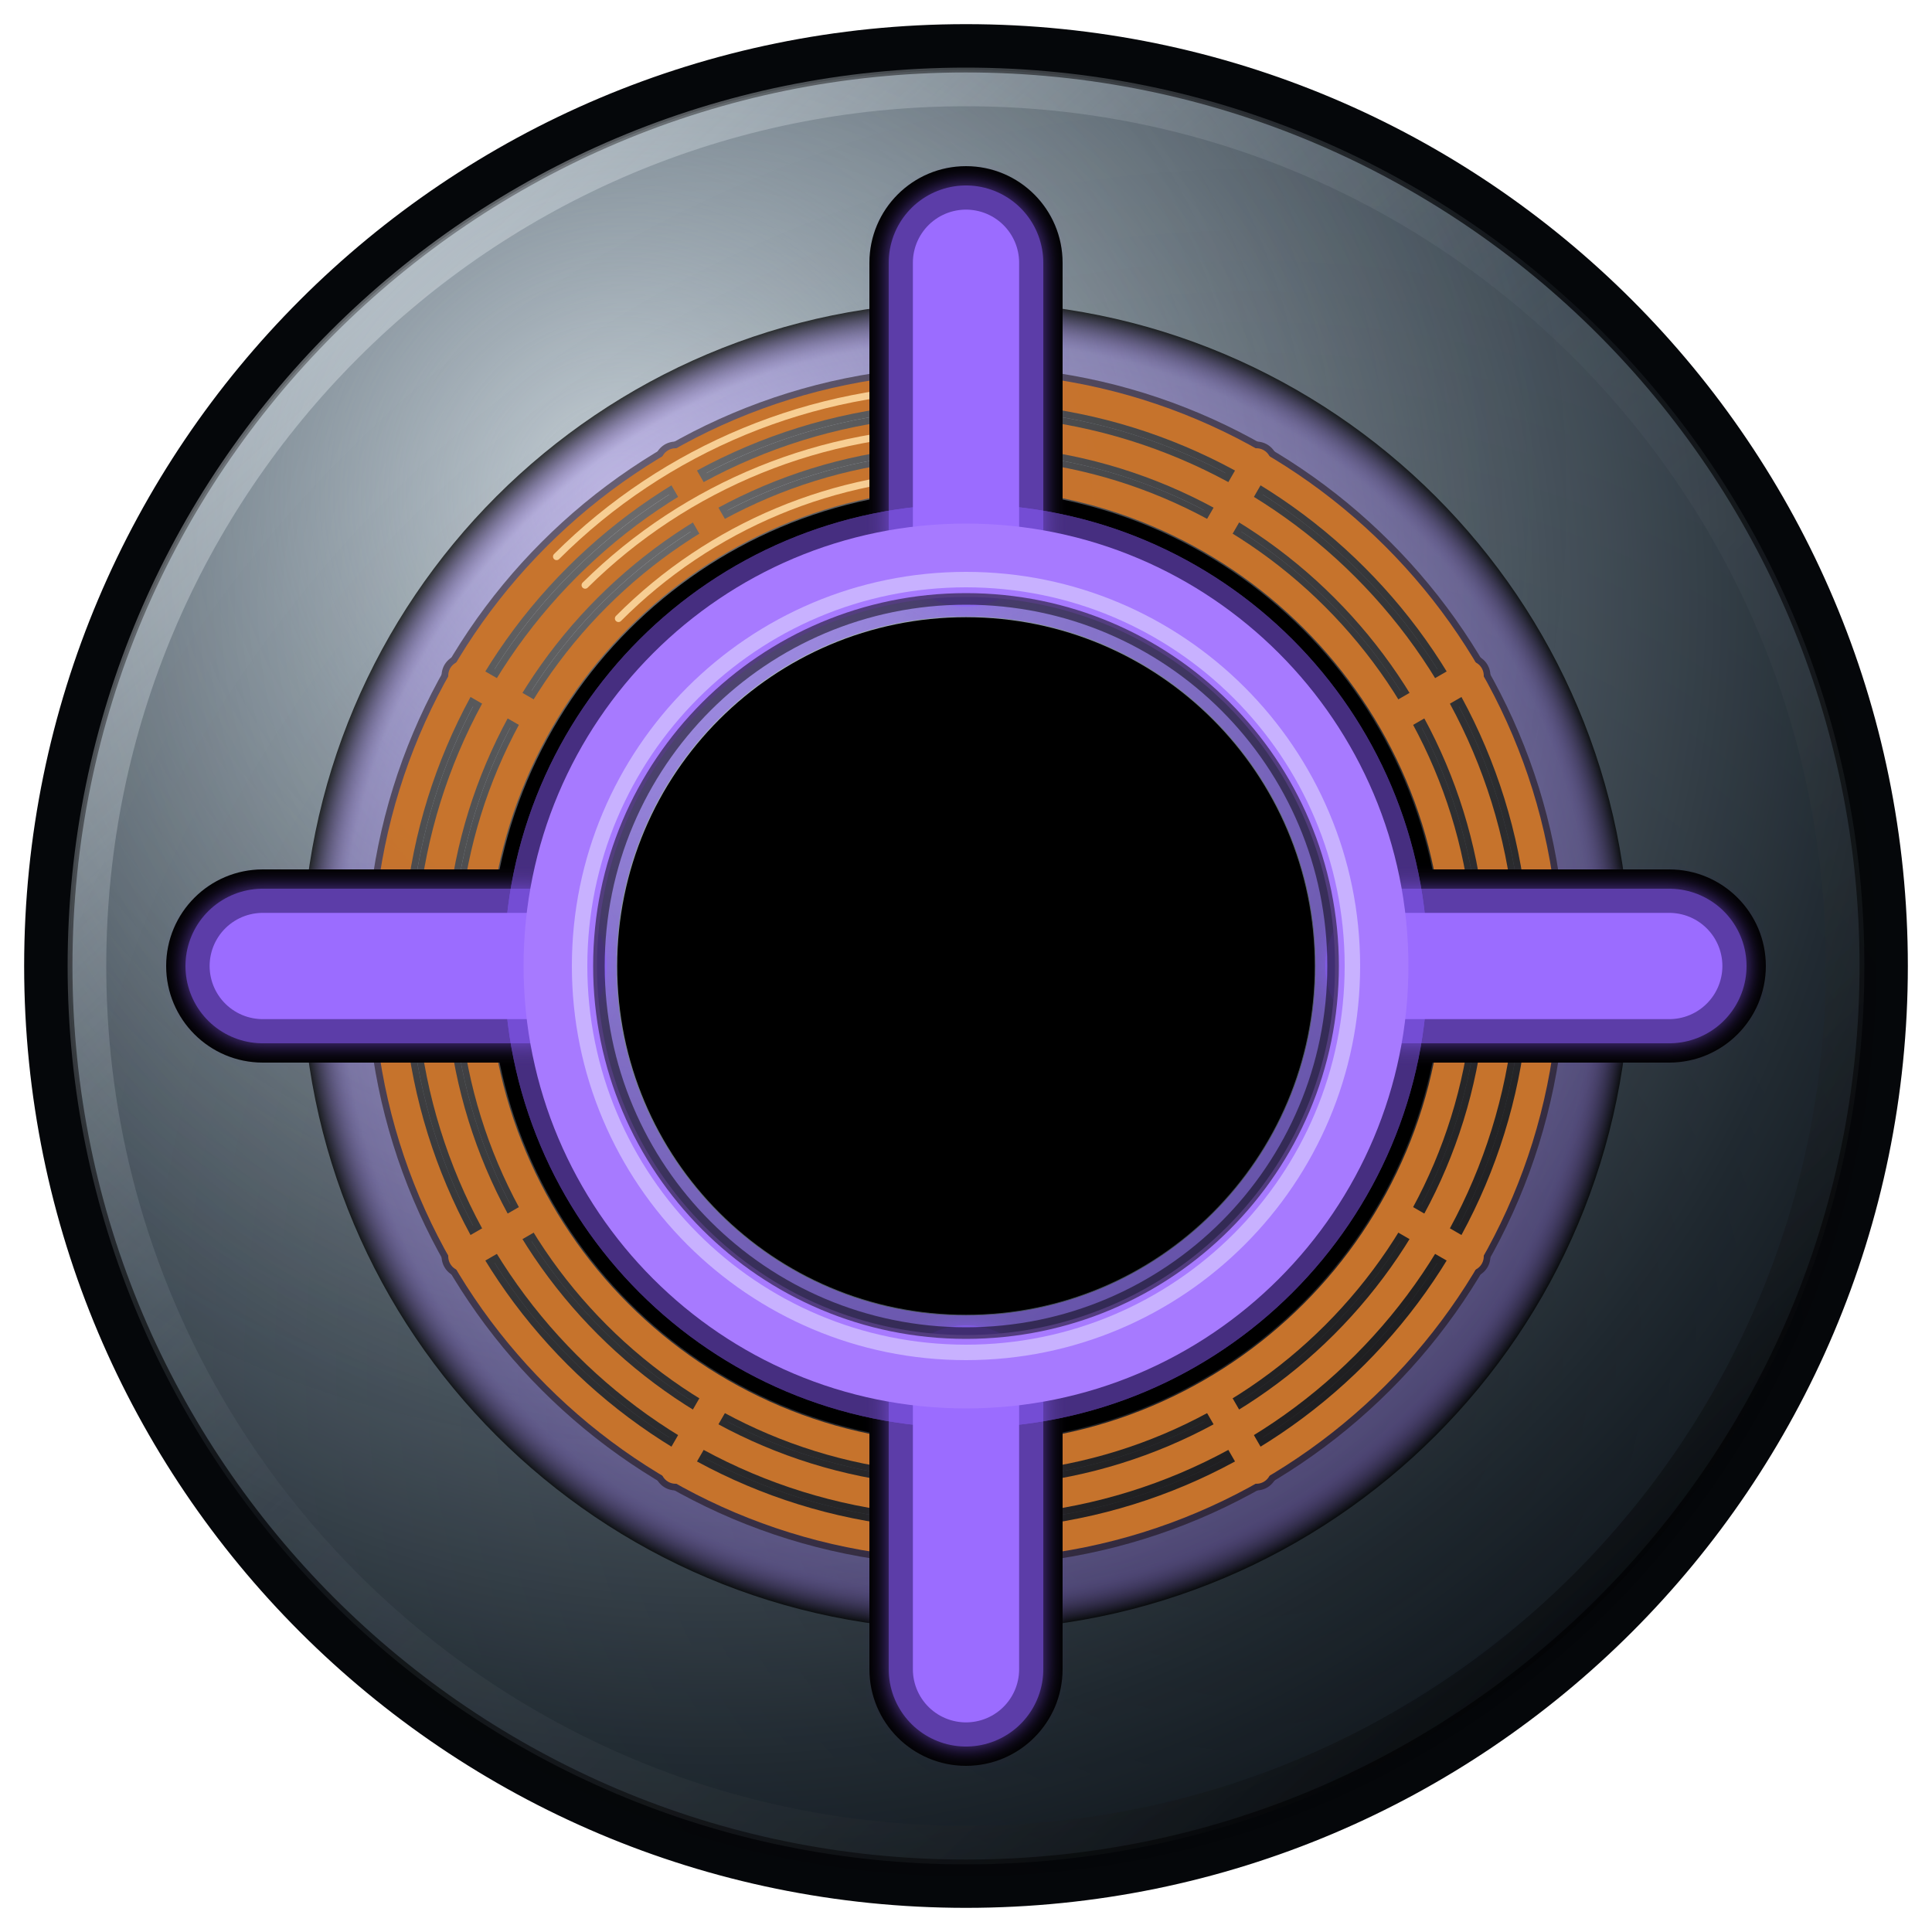
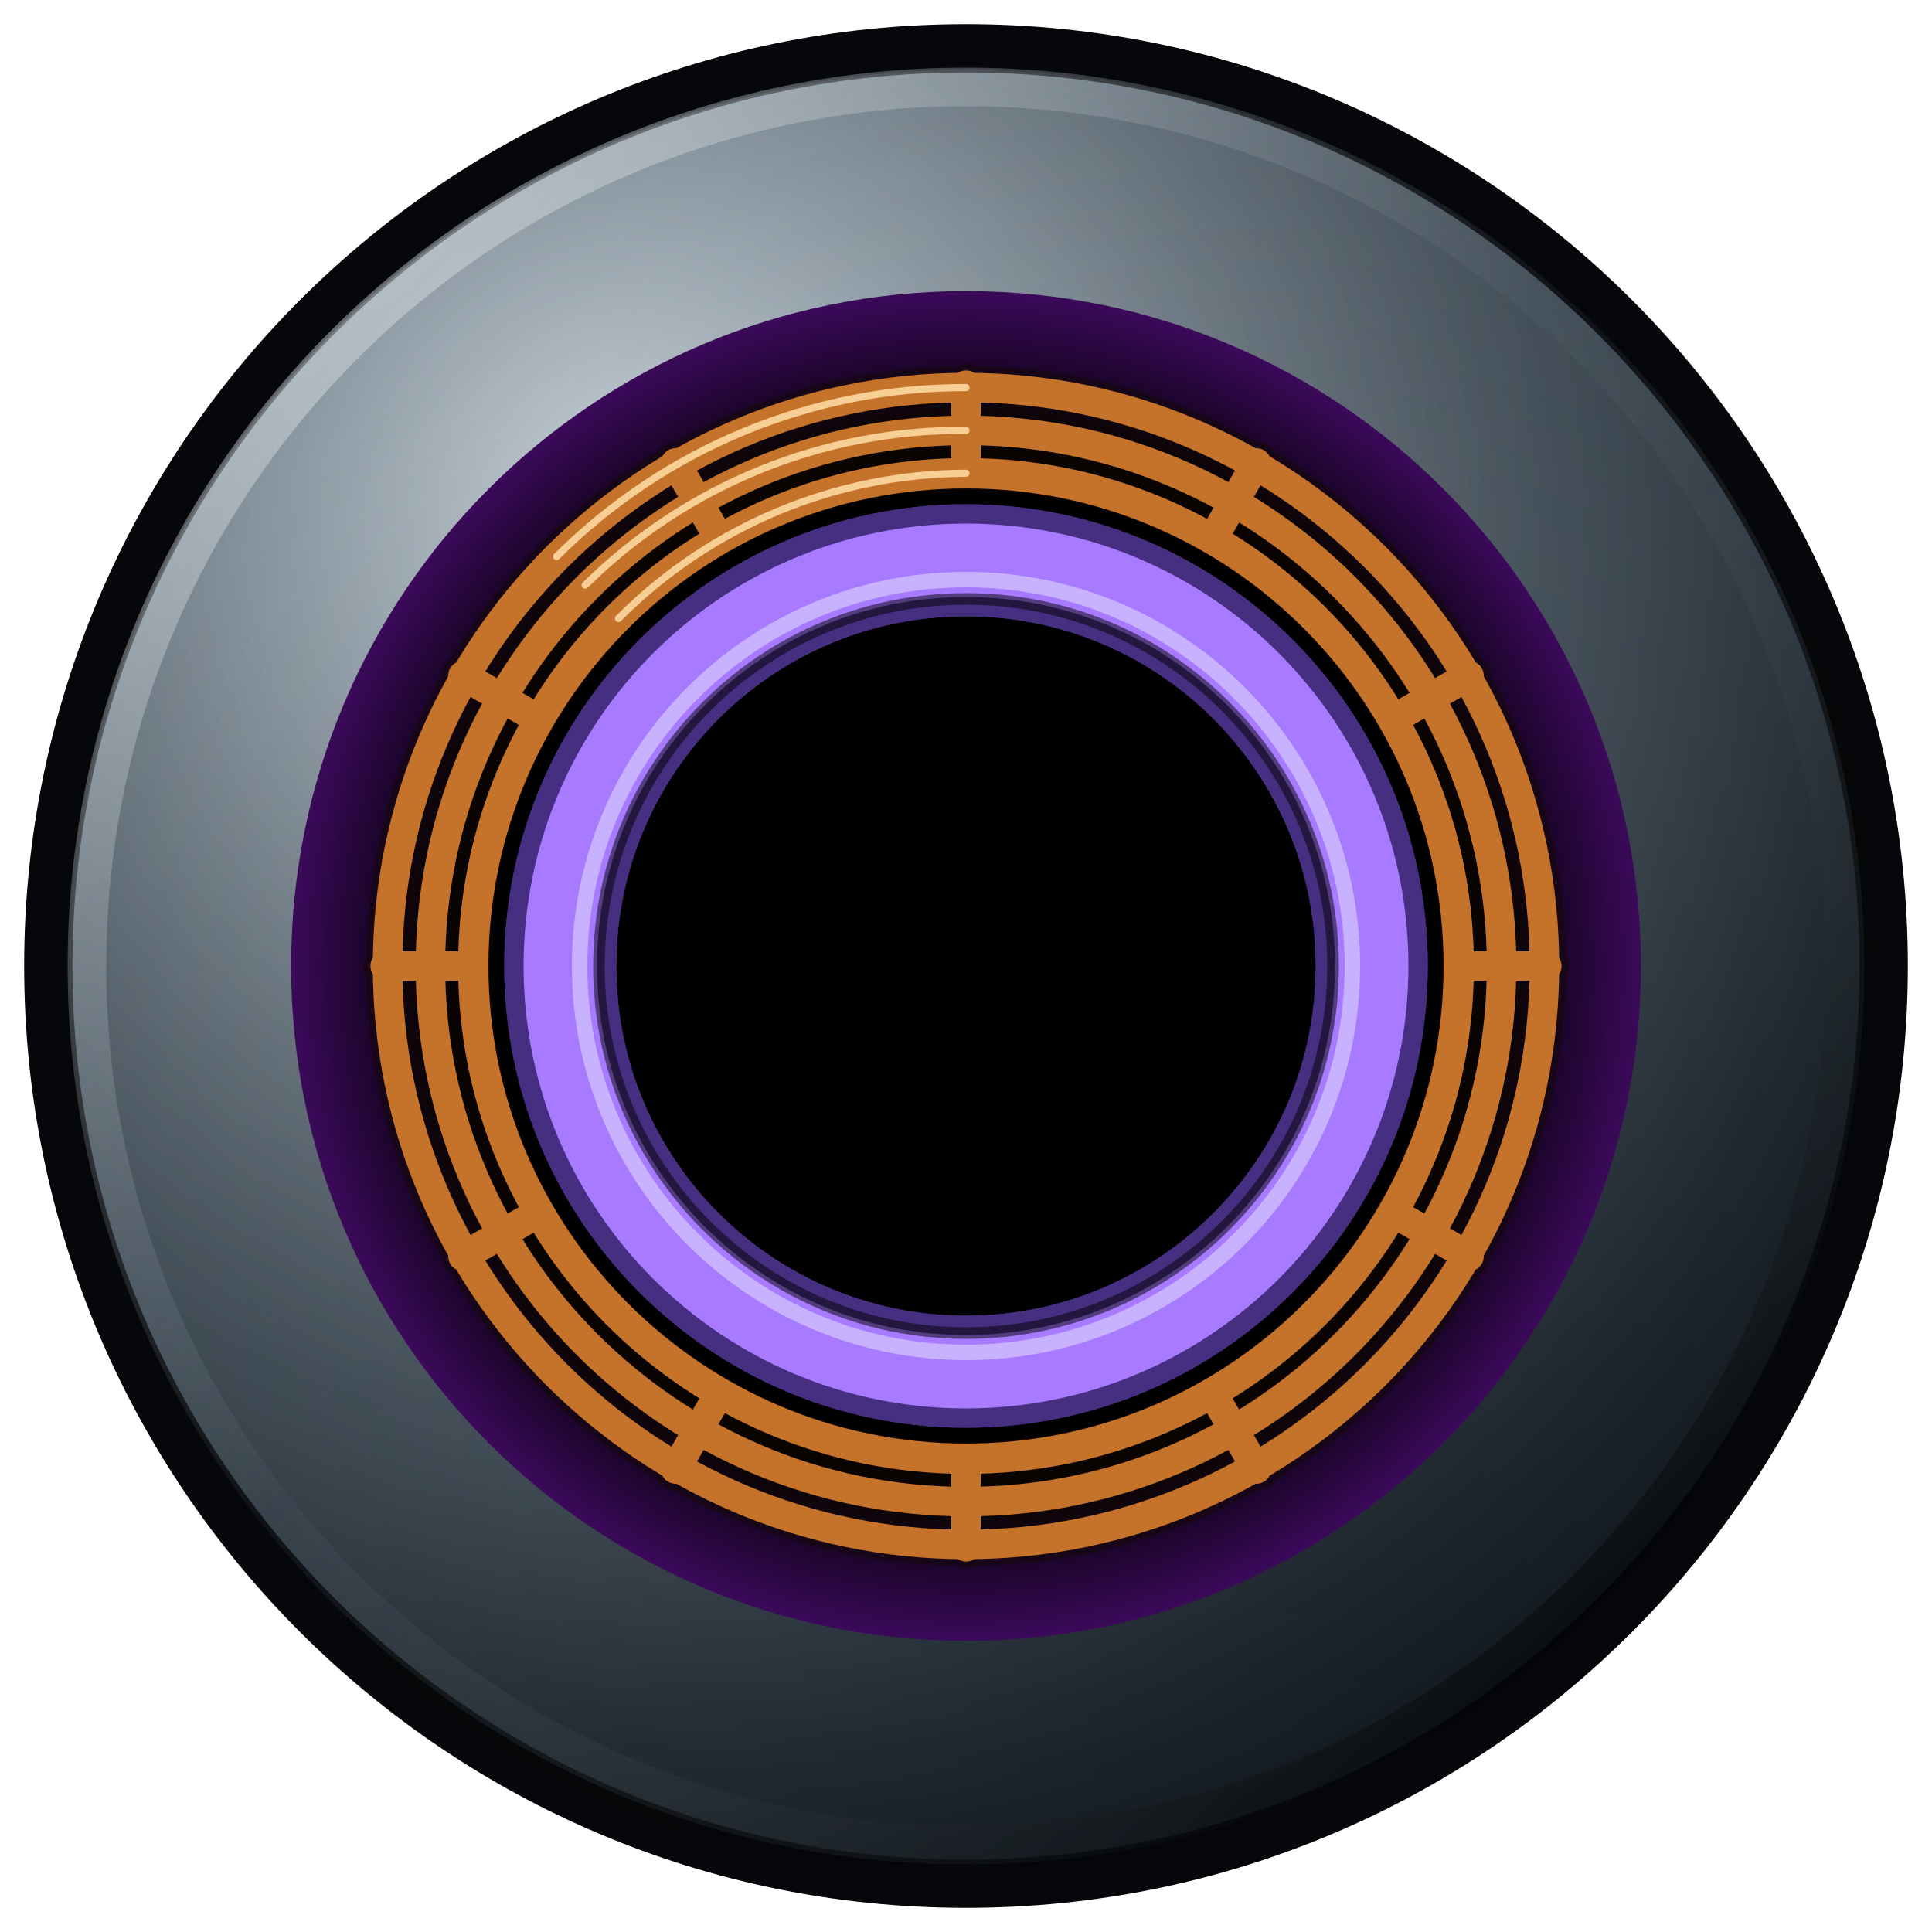
<svg xmlns="http://www.w3.org/2000/svg" xmlns:xlink="http://www.w3.org/1999/xlink" viewBox="0 0 40 40" width="40" height="40" version="1.1" id="svg15">
  <defs id="defs5">
+     <linearGradient id="linearGradient1">
+       <stop style="stop-color:#000000;stop-opacity:1;" offset="0.713" id="stop1" />
+       <stop style="stop-color:#550e82;stop-opacity:1;" offset="1" id="stop2" />
+     </linearGradient>
    <linearGradient id="linearGradient44">
      <stop style="stop-color:#ccca74;stop-opacity:1;" offset="0" id="stop44" />
      <stop style="stop-color:#ba9b34;stop-opacity:1;" offset="1" id="stop45" />
    </linearGradient>
    <radialGradient id="barrelShadow" cx="44%" cy="38%" r="58%">
      <stop offset="0.172" stop-color="#16192c" id="stop46" style="stop-color:#282828;stop-opacity:1;" />
      <stop offset="0.566" stop-color="#030406" id="stop47" />
      <stop offset="0.785" stop-color="#070710" id="stop4" />
      <stop offset="0.895" stop-color="#484895" id="stop5" style="stop-color:#484895;stop-opacity:1;" />
    </radialGradient>
    <radialGradient id="carbonFiberShade" cx="36%" cy="30%" r="76%">
      <stop offset="0%" stop-color="#b8c4cc" id="stop6" />
      <stop offset="34%" stop-color="#7f8b94" id="stop7" />
      <stop offset="61%" stop-color="#4a5660" id="stop9" />
      <stop offset="84%" stop-color="#242e36" id="stop10" />
      <stop offset="100%" stop-color="#11181f" id="stop8" />
    </radialGradient>
    <radialGradient id="inputFaceUpperSheen" cx="31%" cy="24%" r="74%">
      <stop offset="0%" stop-color="#f0f6fb" stop-opacity="0.5" id="stop48" />
      <stop offset="28%" stop-color="#aab8c3" stop-opacity="0.18" id="stop49" />
      <stop offset="72%" stop-color="#0a1017" stop-opacity="0" id="stop50" />
      <stop offset="100%" stop-color="#000000" stop-opacity="0" id="stop51" />
    </radialGradient>
    <radialGradient id="inputFaceLowerShadow" cx="66%" cy="72%" r="72%">
      <stop offset="0%" stop-color="#000000" stop-opacity="0.18" id="stop52" />
      <stop offset="58%" stop-color="#000000" stop-opacity="0.07" id="stop53" />
      <stop offset="100%" stop-color="#000000" stop-opacity="0" id="stop54" />
    </radialGradient>
    <linearGradient id="inputOuterBevel" x1="7" y1="6" x2="33" y2="34" gradientUnits="userSpaceOnUse">
      <stop offset="0%" stop-color="#eff6fb" stop-opacity="0.6" id="stop55" />
      <stop offset="46%" stop-color="#6a7782" stop-opacity="0.15" id="stop56" />
      <stop offset="100%" stop-color="#000000" stop-opacity="0.7" id="stop57" />
    </linearGradient>
    <linearGradient id="inputInnerBevel" x1="11" y1="10" x2="29" y2="30" gradientUnits="userSpaceOnUse">
      <stop offset="0%" stop-color="#f6fbff" stop-opacity="0.72" id="stop58" />
-       <stop offset="0.94" stop-color="#a67cff" stop-opacity="0.3" id="stop59" />
+       <stop offset="0.918" stop-color="#a67cff" stop-opacity="0.3" id="stop59" />
      <stop offset="100%" stop-color="#000000" stop-opacity="0.72" id="stop60" />
    </linearGradient>
    <filter id="neon-glow" x="-0.073" y="-0.073" width="1.146" height="1.146">
      <feGaussianBlur stdDeviation="0.219" result="blur" id="feGaussianBlur8" />
      <feMerge id="feMerge9">
        <feMergeNode in="blur" id="feMergeNode8" />
        <feMergeNode in="SourceGraphic" id="feMergeNode9" />
      </feMerge>
    </filter>
    <linearGradient xlink:href="#linearGradient44" id="linearGradient45" x1="33.93" y1="20" x2="6.07" y2="20" gradientUnits="userSpaceOnUse" />
    <filter id="filter2" x="-0.07" y="-0.07" width="1.139" height="1.139">
      <feGaussianBlur stdDeviation="0.003" result="blur" id="feGaussianBlur1" />
      <feMerge id="feMerge2">
        <feMergeNode in="blur" id="feMergeNode1" />
        <feMergeNode in="SourceGraphic" id="feMergeNode2" />
      </feMerge>
    </filter>
-     <radialGradient xlink:href="#inputInnerBevel" id="radialGradient1" cx="20" cy="20" fx="20" fy="20" r="13.75" gradientUnits="userSpaceOnUse" />
+     <radialGradient xlink:href="#linearGradient1" id="radialGradient2" cx="20" cy="20" fx="20" fy="20" r="15.329" gradientUnits="userSpaceOnUse" />
  </defs>
  <circle cx="20" cy="20" r="19" fill="url(#carbonFiberShade)" stroke="#05070a" stroke-width="1" id="backing-circle" style="display:inline" />
  <circle cx="20" cy="20" r="18.55" fill="url(#inputFaceUpperSheen)" stroke="none" id="input-face-upper-sheen" style="display:inline" />
  <circle cx="20" cy="20" r="18.85" fill="url(#inputFaceLowerShadow)" stroke="none" id="input-face-lower-shadow" style="display:inline" />
  <circle cx="20" cy="20" r="18.2" fill="none" stroke="url(#inputOuterBevel)" stroke-width="0.8" opacity="0.68" id="circle5-carbon-lip" style="display:inline" />
  <g id="screws" transform="rotate(45,20,20)" style="display:none">
    <g id="circle6" transform="matrix(1.15,0,0,1.15,20,4)">
      <circle cx="0" cy="0" r="1.18" fill="#9aa7b2" stroke="#1d2730" stroke-width="0.16" id="phillips-screw-head-1" />
      <path d="m -0.18,-0.86 h 0.36 v 0.68 H 0.86 V 0.18 H 0.18 V 0.86 H -0.18 V 0.18 h -0.68 v -0.36 h 0.68 z" fill="#10161c" opacity="0.84" id="phillips-screw-recess-1" />
      <path d="m -0.62,-0.18 h 0.36 m 0.08,-0.44 v 0.36" fill="none" stroke="#dce7f0" stroke-width="0.16" stroke-linecap="round" opacity="0.42" id="phillips-screw-highlight-1" />
    </g>
    <g id="circle7" transform="matrix(1.15,0,0,1.15,20,36)">
      <circle cx="0" cy="0" r="1.18" fill="#9aa7b2" stroke="#1d2730" stroke-width="0.16" id="phillips-screw-head-2" />
      <path d="m -0.18,-0.86 h 0.36 v 0.68 H 0.86 V 0.18 H 0.18 V 0.86 H -0.18 V 0.18 h -0.68 v -0.36 h 0.68 z" fill="#10161c" opacity="0.84" id="phillips-screw-recess-2" />
      <path d="m -0.62,-0.18 h 0.36 m 0.08,-0.44 v 0.36" fill="none" stroke="#dce7f0" stroke-width="0.16" stroke-linecap="round" opacity="0.42" id="phillips-screw-highlight-2" />
    </g>
    <g id="circle8" transform="matrix(1.15,0,0,1.15,4,20)">
      <circle cx="0" cy="0" r="1.18" fill="#9aa7b2" stroke="#1d2730" stroke-width="0.16" id="phillips-screw-head-3" />
      <path d="m -0.18,-0.86 h 0.36 v 0.68 H 0.86 V 0.18 H 0.18 V 0.86 H -0.18 V 0.18 h -0.68 v -0.36 h 0.68 z" fill="#10161c" opacity="0.84" id="phillips-screw-recess-3" />
      <path d="m -0.62,-0.18 h 0.36 m 0.08,-0.44 v 0.36" fill="none" stroke="#dce7f0" stroke-width="0.16" stroke-linecap="round" opacity="0.42" id="phillips-screw-highlight-3" />
    </g>
    <g id="circle9" transform="matrix(1.15,0,0,1.15,36,20)">
      <circle cx="0" cy="0" r="1.18" fill="#9aa7b2" stroke="#1d2730" stroke-width="0.16" id="phillips-screw-head-4" />
      <path d="m -0.18,-0.86 h 0.36 v 0.68 H 0.86 V 0.18 H 0.18 V 0.86 H -0.18 V 0.18 h -0.68 v -0.36 h 0.68 z" fill="#10161c" opacity="0.84" id="phillips-screw-recess-4" />
      <path d="m -0.62,-0.18 h 0.36 m 0.08,-0.44 v 0.36" fill="none" stroke="#dce7f0" stroke-width="0.16" stroke-linecap="round" opacity="0.42" id="phillips-screw-highlight-4" />
    </g>
  </g>
-   <circle cx="20" cy="20" r="13" fill="url(#barrelShadow)" stroke="url(#inputInnerBevel)" stroke-width="1.5" id="circle10" style="display:inline;stroke-width:1.5;stroke-dasharray:none;fill:none;stroke:url(#radialGradient1)" />
+   <circle cx="20" cy="20" r="13.973" fill="url(#barrelShadow)" stroke="url(#inputInnerBevel)" stroke-width="1.5" id="deep-purple" style="display:inline;fill:url(#radialGradient2);stroke:none;stroke-width:2.712;stroke-dasharray:none" />
  <circle cx="20" cy="20" fill="none" stroke="#f8fbff" stroke-width="0.36" opacity="0.38" id="inner-metal-rise-highlight" style="display:none;opacity:0.262;mix-blend-mode:normal;stroke:url(#linearGradient45)" r="13.75" />
  <g id="copper-wire-coil-foreground" fill="none" stroke-linecap="round" stroke-linejoin="round" style="display:inline" transform="matrix(0.09856658,0,0,0.09856658,-4.641645,-4.641645)">
    <g id="copper-wire-coil-foreground-shadows" stroke="#120703" stroke-width="9" opacity="0.5">
      <circle cx="250" cy="250" r="121.5" id="copper-wire-shadow-loop-outer" />
      <circle cx="250" cy="250" r="112.5" id="copper-wire-shadow-loop-mid" />
      <circle cx="250" cy="250" r="103.5" id="copper-wire-shadow-loop-inner" />
      <path d="m 250,128 v 18" id="copper-wire-shadow-bridge-01" />
      <path d="m 250,128 v 18" transform="rotate(30,250,250)" id="copper-wire-shadow-bridge-02" />
      <path d="m 250,128 v 18" transform="rotate(60,250,250)" id="copper-wire-shadow-bridge-03" />
      <path d="m 250,128 v 18" transform="rotate(90,250,250)" id="copper-wire-shadow-bridge-04" />
      <path d="m 250,128 v 18" transform="rotate(120,250,250)" id="copper-wire-shadow-bridge-05" />
      <path d="m 250,128 v 18" transform="rotate(150,250,250)" id="copper-wire-shadow-bridge-06" />
      <path d="m 250,128 v 18" transform="rotate(180,250,250)" id="copper-wire-shadow-bridge-07" />
      <path d="m 250,128 v 18" transform="rotate(-150,250,250)" id="copper-wire-shadow-bridge-08" />
      <path d="m 250,128 v 18" transform="rotate(-120,250,250)" id="copper-wire-shadow-bridge-09" />
      <path d="m 250,128 v 18" transform="rotate(-90,250,250)" id="copper-wire-shadow-bridge-10" />
      <path d="m 250,128 v 18" transform="rotate(-60,250,250)" id="copper-wire-shadow-bridge-11" />
      <path d="m 250,128 v 18" transform="rotate(-30,250,250)" id="copper-wire-shadow-bridge-12" />
    </g>
    <g id="copper-wire-coil-foreground-wraps" stroke="#c9742c" stroke-width="6.2" opacity="0.98">
      <circle cx="250" cy="250" r="121.5" id="copper-wire-wrap-loop-outer" />
      <circle cx="250" cy="250" r="112.5" id="copper-wire-wrap-loop-mid" />
      <circle cx="250" cy="250" r="103.5" id="copper-wire-wrap-loop-inner" style="stroke-width:6.372;stroke-dasharray:none" />
      <path d="m 250,128 v 18" id="copper-wire-wrap-bridge-01" />
      <path d="m 250,128 v 18" transform="rotate(30,250,250)" id="copper-wire-wrap-bridge-02" />
      <path d="m 250,128 v 18" transform="rotate(60,250,250)" id="copper-wire-wrap-bridge-03" />
      <path d="m 250,128 v 18" transform="rotate(90,250,250)" id="copper-wire-wrap-bridge-04" />
      <path d="m 250,128 v 18" transform="rotate(120,250,250)" id="copper-wire-wrap-bridge-05" />
      <path d="m 250,128 v 18" transform="rotate(150,250,250)" id="copper-wire-wrap-bridge-06" />
      <path d="m 250,128 v 18" transform="rotate(180,250,250)" id="copper-wire-wrap-bridge-07" />
      <path d="m 250,128 v 18" transform="rotate(-150,250,250)" id="copper-wire-wrap-bridge-08" />
      <path d="m 250,128 v 18" transform="rotate(-120,250,250)" id="copper-wire-wrap-bridge-09" />
      <path d="m 250,128 v 18" transform="rotate(-90,250,250)" id="copper-wire-wrap-bridge-10" />
      <path d="m 250,128 v 18" transform="rotate(-60,250,250)" id="copper-wire-wrap-bridge-11" />
      <path d="m 250,128 v 18" transform="rotate(-30,250,250)" id="copper-wire-wrap-bridge-12" />
    </g>
    <g id="copper-wire-coil-foreground-highlights" stroke="#ffdca3" stroke-width="1.5" opacity="0.86" style="display:inline">
      <path d="m 164,164 a 121.5,121.5 0 0 1 86,-35.5" id="copper-wire-highlight-outer" />
      <path d="m 170,170 a 112.5,112.5 0 0 1 80,-32.5" id="copper-wire-highlight-mid" />
      <path d="m 177,177 a 103.5,103.5 0 0 1 73,-30.5" id="copper-wire-highlight-inner" />
    </g>
  </g>
  <circle cx="20" cy="20" r="9.2" fill="none" stroke="#000000" stroke-width="0.32" opacity="0.5" id="circle16" style="display:inline;opacity:1;stroke:#000000;stroke-width:1.32;stroke-dasharray:none;stroke-opacity:1" />
-   <g id="conduit-cutouts" fill="none" stroke="#000000" stroke-width="4" stroke-linecap="butt" opacity="0.9" style="display:inline;opacity:1;stroke-width:4;stroke-linecap:butt;stroke-dasharray:none">
+   <g id="conduit-cutouts" fill="none" stroke="#000000" stroke-width="4" stroke-linecap="butt" opacity="0.9" style="display:none;opacity:1;stroke-width:4;stroke-linecap:butt;stroke-dasharray:none">
    <path d="M 20,10.96 V 5.44" id="conduit-cutout-top" />
    <path d="m 29.04,20 h 5.52" id="conduit-cutout-right" />
    <path d="m 20,29.04 v 5.52" id="conduit-cutout-bottom" />
    <path d="M 10.96,20 H 5.44" id="conduit-cutout-left" />
    <circle cx="20" cy="5.44" r="2" fill="#000000" stroke="none" id="conduit-cutout-cap-top" />
    <circle cx="34.56" cy="20" r="2" fill="#000000" stroke="none" id="conduit-cutout-cap-right" />
    <circle cx="20" cy="34.56" r="2" fill="#000000" stroke="none" id="conduit-cutout-cap-bottom" />
    <circle cx="5.44" cy="20" r="2" fill="#000000" stroke="none" id="conduit-cutout-cap-left" />
  </g>
  <circle cx="20" cy="20" r="8.4" fill="none" stroke="#8c5cff" stroke-width="2.72" filter="url(#neon-glow)" opacity="0.82" id="circle14" style="display:inline;opacity:0.5;filter:url(#filter2);stroke-width:2.32;stroke-dasharray:none" />
-   <g id="conduit-glow" fill="none" stroke="#8c5cff" stroke-width="3.2" stroke-linecap="round" filter="url(#neon-glow)" opacity="0.66" style="display:inline;stroke-width:3.2;stroke-linecap:round;stroke-dasharray:none;opacity:0.66">
+   <g id="conduit-glow" fill="none" stroke="#8c5cff" stroke-width="3.2" stroke-linecap="round" filter="url(#neon-glow)" opacity="0.66" style="display:none;opacity:0.66;stroke-width:3.2;stroke-linecap:round;stroke-dasharray:none">
    <path d="M 20,10.96 V 5.44" id="conduit-glow-top" />
-     <path d="M 29.04,20 H 34.56" id="conduit-glow-right" />
-     <path d="M 20,29.04 V 34.56" id="conduit-glow-bottom" />
+     <path d="m 29.04,20 h 5.52" id="conduit-glow-right" />
+     <path d="m 20,29.04 v 5.52" id="conduit-glow-bottom" />
    <path d="M 10.96,20 H 5.44" id="conduit-glow-left" />
  </g>
-   <g id="conduits" fill="none" stroke="#9b6cff" stroke-width="2.2" stroke-linecap="round" opacity="1" style="display:inline;stroke-width:2.2;stroke-linecap:round;stroke-dasharray:none;opacity:1">
-     <path d="M 20,10.96 V 5.44" opacity="1" id="rect12" style="fill:#9b6cff;fill-opacity:1;opacity:1;stroke:#9b6cff;stroke-opacity:1" />
-     <path d="M 29.04,20 H 34.56" opacity="1" id="rect13" style="fill:#9b6cff;fill-opacity:1;stroke:#9b6cff;stroke-opacity:1;opacity:1" />
-     <path d="M 20,29.04 V 34.56" opacity="1" id="rect14" style="fill:#9b6cff;fill-opacity:1;opacity:1;stroke:#9b6cff;stroke-opacity:1" />
-     <path d="M 10.96,20 H 5.44" opacity="1" id="rect15" style="fill:#9b6cff;fill-opacity:1;opacity:1;stroke:#9b6cff;stroke-opacity:1" />
+   <g id="conduits" fill="none" stroke="#9b6cff" stroke-width="2.2" stroke-linecap="round" opacity="1" style="display:none;opacity:1;stroke-width:2.2;stroke-linecap:round;stroke-dasharray:none">
+     <path d="M 20,10.96 V 5.44" opacity="1" id="rect12" style="opacity:1;fill:#9b6cff;fill-opacity:1;stroke:#9b6cff;stroke-opacity:1" />
+     <path d="m 29.04,20 h 5.52" opacity="1" id="rect13" style="opacity:1;fill:#9b6cff;fill-opacity:1;stroke:#9b6cff;stroke-opacity:1" />
+     <path d="m 20,29.04 v 5.52" opacity="1" id="rect14" style="opacity:1;fill:#9b6cff;fill-opacity:1;stroke:#9b6cff;stroke-opacity:1" />
+     <path d="M 10.96,20 H 5.44" opacity="1" id="rect15" style="opacity:1;fill:#9b6cff;fill-opacity:1;stroke:#9b6cff;stroke-opacity:1" />
  </g>
  <circle cx="20" cy="20" r="8.4" fill="none" stroke="#a77aff" stroke-width="1.52" opacity="1" id="main-ring" style="display:inline;opacity:1;stroke-width:1.52;stroke-dasharray:none" />
  <circle cx="20" cy="20" r="8" fill="none" stroke="#d5c6ff" stroke-width="0.32" opacity="0.72" id="main-ring-hot-edge" style="display:inline;stroke-width:0.32;stroke-dasharray:none" />
  <circle cx="20" cy="20" r="7.6" fill="none" stroke="#000000" stroke-width="0.24" opacity="0.4" id="circle17" style="display:inline;opacity:0.5" />
  <circle cx="20" cy="20" r="7.221" fill="#040405" stroke="#111111" stroke-width="0.963" id="central-cutout" style="display:inline;fill:#000000;fill-opacity:1;stroke:none" />
</svg>
